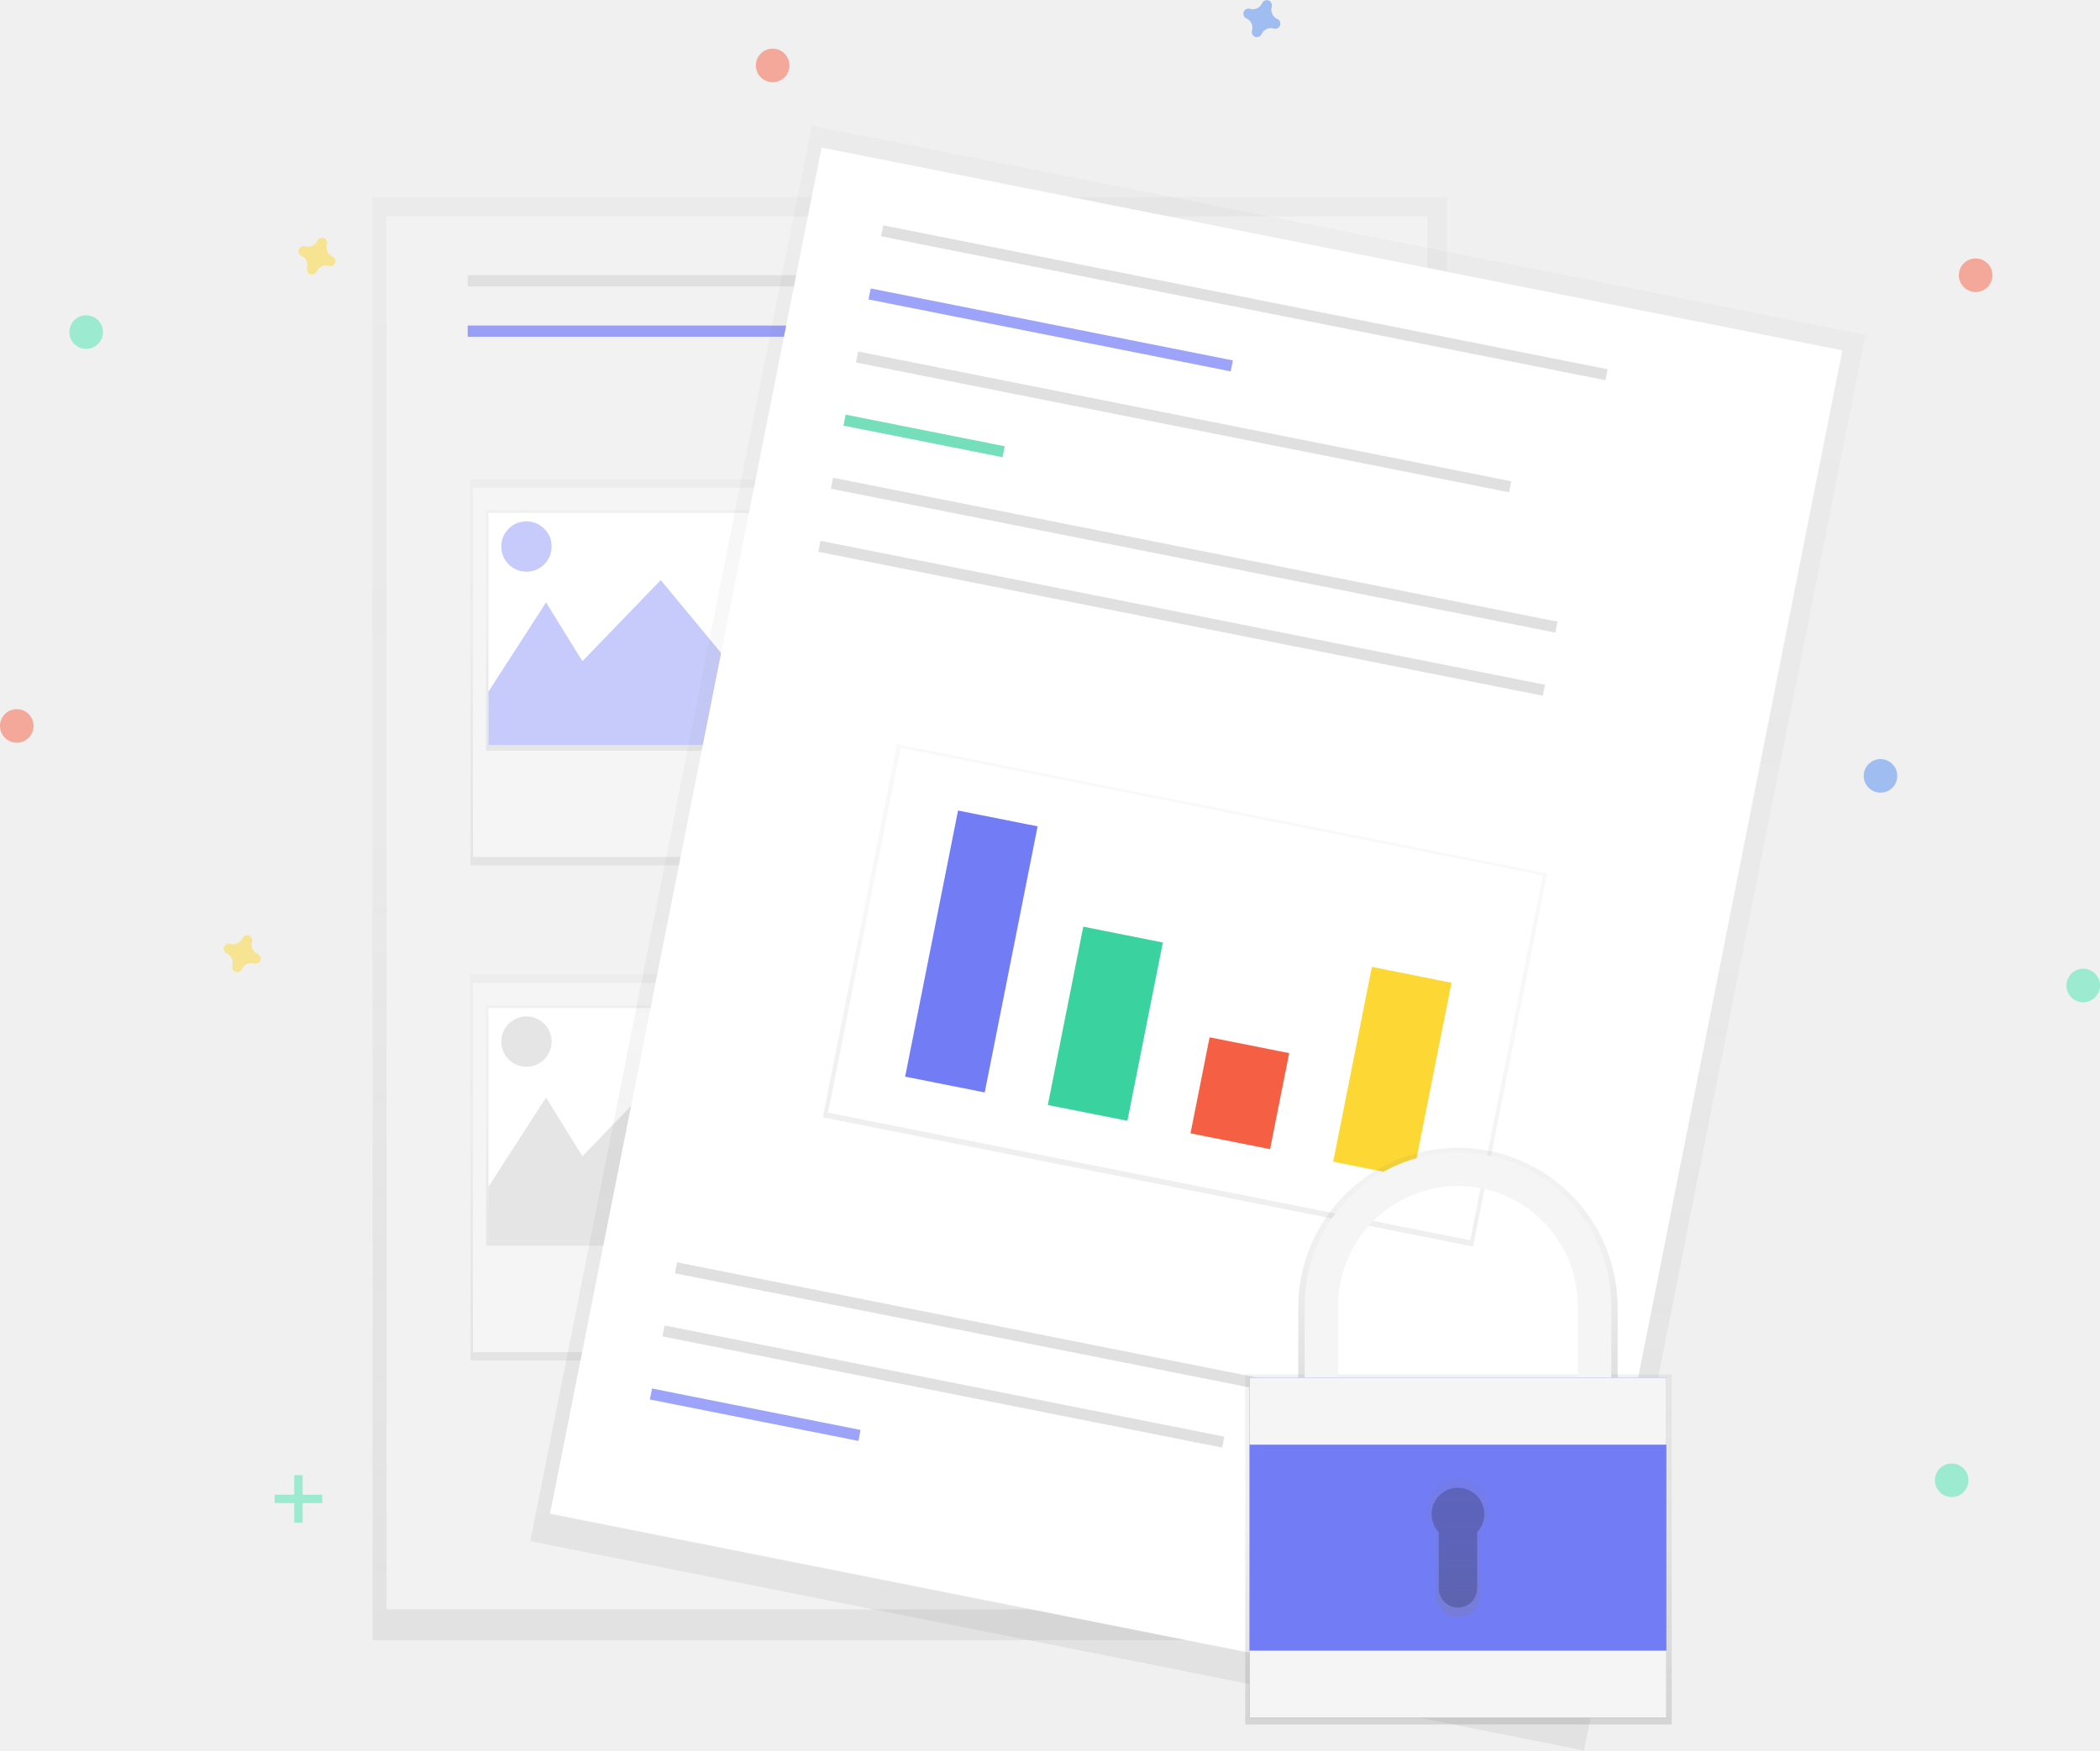
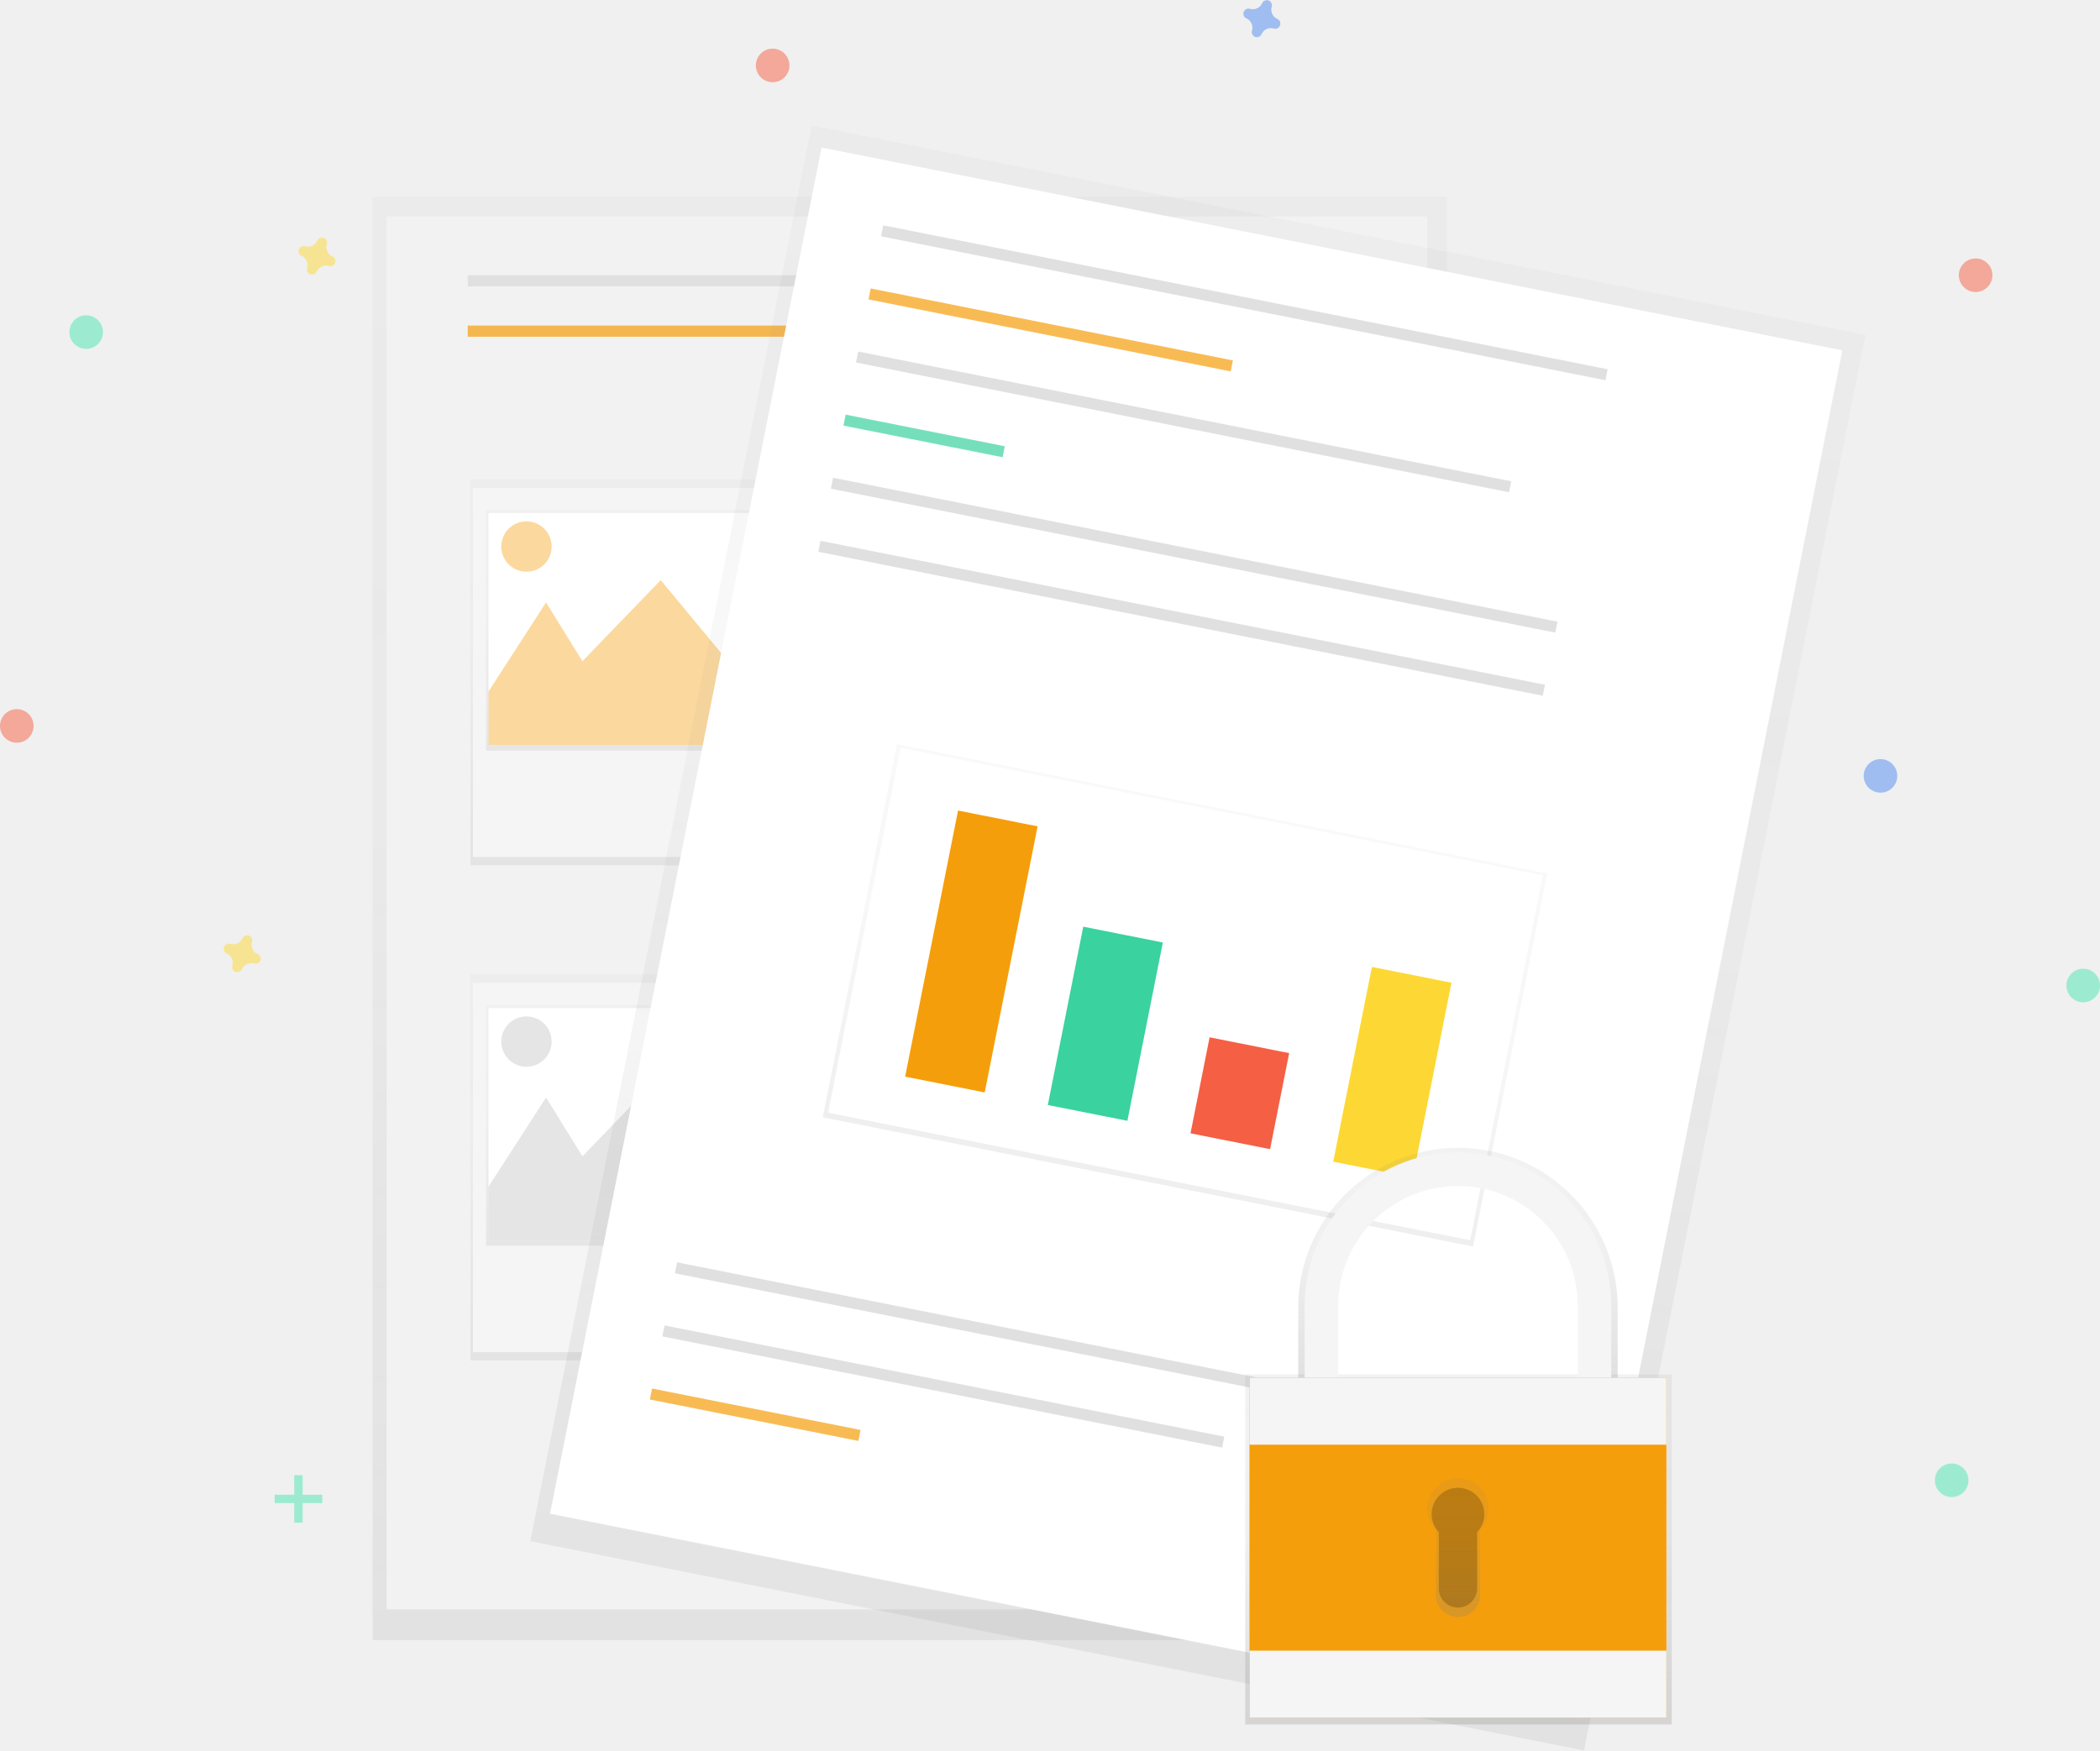
<svg xmlns="http://www.w3.org/2000/svg" xmlns:xlink="http://www.w3.org/1999/xlink" id="e8f68bdd-4984-4f2e-95b7-7fc8ec281257" data-name="Layer 1" width="918.14" height="765.54" viewBox="0 0 918.14 765.54">
  <defs>
    <linearGradient id="27aa7b70-b106-4a00-be67-693c8380e41d" x1="397.74" y1="717.25" x2="397.74" y2="86.11" gradientUnits="userSpaceOnUse">
      <stop offset="0" stop-color="gray" stop-opacity="0.25" />
      <stop offset="0.54" stop-color="gray" stop-opacity="0.12" />
      <stop offset="1" stop-color="gray" stop-opacity="0.1" />
    </linearGradient>
    <linearGradient id="46a816da-c484-41ec-8a6f-fbf14454d910" x1="288.88" y1="378.44" x2="288.88" y2="209.65" xlink:href="#27aa7b70-b106-4a00-be67-693c8380e41d" />
    <linearGradient id="32b634d8-28f1-48d9-a868-f602a2cad942" x1="288.88" y1="328.29" x2="288.88" y2="223.1" xlink:href="#27aa7b70-b106-4a00-be67-693c8380e41d" />
    <clipPath id="7a4c6aff-0be0-461b-a111-b3ae1b8fbf73" transform="translate(-140.93 -67.23)">
      <rect id="8cc91f6d-19b0-43cc-9c18-2faa83ac34ba" data-name="&lt;Rectangle&gt;" x="354.51" y="291.55" width="150.6" height="101.52" fill="#fff" />
    </clipPath>
    <linearGradient id="38f1cb81-8fac-4205-a0ff-a33ac00d354c" x1="288.88" y1="594.94" x2="288.88" y2="426.14" xlink:href="#27aa7b70-b106-4a00-be67-693c8380e41d" />
    <linearGradient id="6fc01aaf-135e-403e-a209-43b2a4fe59f1" x1="288.88" y1="544.79" x2="288.88" y2="439.6" xlink:href="#27aa7b70-b106-4a00-be67-693c8380e41d" />
    <clipPath id="79ce363a-d134-40e4-9f82-b96d04a36978" transform="translate(-140.93 -67.23)">
      <rect id="5b44e697-61fe-43bd-9a58-5f3e41301748" data-name="&lt;Rectangle&gt;" x="354.51" y="508.05" width="150.6" height="101.52" fill="#fff" />
    </clipPath>
    <linearGradient id="54803c44-522d-4b9e-9a34-f1f7b43e8483" x1="671.57" y1="760.34" x2="671.57" y2="129.2" gradientTransform="translate(1109.43 -194.1) rotate(90)" xlink:href="#27aa7b70-b106-4a00-be67-693c8380e41d" />
    <linearGradient id="089a6a47-adaa-499b-aefb-cd6464b62fb8" x1="670.96" y1="553.63" x2="670.96" y2="387.28" gradientTransform="translate(1129.51 -168.41) rotate(90)" xlink:href="#27aa7b70-b106-4a00-be67-693c8380e41d" />
    <linearGradient id="fd8d88e0-7826-450d-9e0b-001d1be709c2" x1="637.66" y1="754.12" x2="637.66" y2="601.05" xlink:href="#27aa7b70-b106-4a00-be67-693c8380e41d" />
    <linearGradient id="8d1793c5-b76e-44e2-a52e-569460402331" x1="778.37" y1="673.86" x2="778.37" y2="569.13" xlink:href="#27aa7b70-b106-4a00-be67-693c8380e41d" />
    <linearGradient id="4745700d-8097-45ff-9f71-625443fc4ad8" x1="778.37" y1="774.41" x2="778.37" y2="713.66" xlink:href="#27aa7b70-b106-4a00-be67-693c8380e41d" />
  </defs>
  <g opacity="0.5">
    <rect x="162.9" y="86.11" width="469.69" height="631.14" fill="url(#27aa7b70-b106-4a00-be67-693c8380e41d)" />
  </g>
  <rect x="169.02" y="94.67" width="455.01" height="609.12" fill="#f2f2f2" />
  <rect x="204.49" y="120.36" width="156.56" height="4.89" fill="#e0e0e0" />
-   <rect x="204.49" y="142.37" width="156.56" height="4.89" fill="#727cf5" opacity="0.7" />
+   <rect x="204.49" y="142.37" width="156.56" height="4.89" fill="#f59e0b" opacity="0.7" />
  <rect x="384.29" y="120.36" width="156.56" height="4.89" fill="#e0e0e0" />
  <rect x="408.75" y="259.8" width="156.56" height="4.89" fill="#e0e0e0" />
  <rect x="412.42" y="273.25" width="156.56" height="4.89" fill="#e0e0e0" />
  <rect x="419.76" y="286.7" width="156.56" height="4.89" fill="#e0e0e0" />
  <rect x="408.75" y="476.29" width="156.56" height="4.89" fill="#e0e0e0" />
  <rect x="412.42" y="489.75" width="156.56" height="4.89" fill="#e0e0e0" />
  <rect x="419.76" y="503.2" width="156.56" height="4.89" fill="#e0e0e0" />
  <g opacity="0.5">
    <rect x="205.71" y="209.65" width="166.35" height="168.79" fill="url(#46a816da-c484-41ec-8a6f-fbf14454d910)" />
  </g>
  <rect x="206.76" y="213.32" width="163.72" height="161.45" fill="#f5f5f5" />
  <g opacity="0.5">
    <rect x="212.53" y="223.1" width="152.7" height="105.19" fill="url(#32b634d8-28f1-48d9-a868-f602a2cad942)" />
  </g>
  <rect id="689f37f3-cc41-448d-b172-63ec123bc985" data-name="&lt;Rectangle&gt;" x="213.58" y="224.32" width="150.6" height="101.52" fill="#fff" />
  <g clip-path="url(#7a4c6aff-0be0-461b-a111-b3ae1b8fbf73)">
-     <polygon points="200.82 322.18 238.74 263.46 254.64 289.15 288.88 253.68 318.24 289.15 343.93 236.56 409.98 341.75 195.93 334.41 200.82 322.18" fill="#727cf5" opacity="0.4" />
-     <circle cx="230.17" cy="239" r="11.01" fill="#727cf5" opacity="0.4" />
+     <polygon points="200.82 322.18 238.74 263.46 254.64 289.15 288.88 253.68 318.24 289.15 343.93 236.56 409.98 341.75 195.93 334.41 200.82 322.18" fill="#f59e0b" opacity="0.4" />
+     <circle cx="230.17" cy="239" r="11.01" fill="#f59e0b" opacity="0.4" />
  </g>
  <g opacity="0.5">
    <rect x="205.71" y="426.14" width="166.35" height="168.79" fill="url(#38f1cb81-8fac-4205-a0ff-a33ac00d354c)" />
  </g>
  <rect x="206.76" y="429.81" width="163.72" height="161.45" fill="#f5f5f5" />
  <g opacity="0.5">
    <rect x="212.53" y="439.6" width="152.7" height="105.19" fill="url(#6fc01aaf-135e-403e-a209-43b2a4fe59f1)" />
  </g>
  <rect id="b429ac3a-f8a8-4171-bcce-5b6c002c0714" data-name="&lt;Rectangle&gt;" x="213.58" y="440.82" width="150.6" height="101.52" fill="#fff" />
  <g clip-path="url(#79ce363a-d134-40e4-9f82-b96d04a36978)">
    <polygon points="200.82 538.67 238.74 479.96 254.64 505.65 288.88 470.18 318.24 505.65 343.93 453.05 409.98 558.24 195.93 550.9 200.82 538.67" fill="#bdbdbd" opacity="0.4" />
    <circle cx="230.17" cy="455.5" r="11.01" fill="#bdbdbd" opacity="0.4" />
  </g>
  <g opacity="0.5">
    <rect x="349.09" y="242.63" width="631.14" height="469.69" transform="translate(-74.16 969.06) rotate(-78.76)" fill="url(#54803c44-522d-4b9e-9a34-f1f7b43e8483)" />
  </g>
  <rect x="359.37" y="247.33" width="609.12" height="455.01" transform="translate(-72.16 966.22) rotate(-78.76)" fill="#fff" />
  <rect x="523.5" y="197.22" width="322.91" height="4.89" transform="translate(-88.86 -196.94) rotate(11.24)" fill="#e0e0e0" />
  <rect x="433.36" y="650.7" width="322.91" height="4.89" transform="translate(-2.18 -170.66) rotate(11.24)" fill="#e0e0e0" />
  <rect x="428.58" y="671.14" width="249.52" height="4.89" transform="translate(1.01 -162.18) rotate(11.24)" fill="#e0e0e0" />
-   <rect x="424.6" y="683.47" width="92.96" height="4.89" transform="translate(1.84 -145.91) rotate(11.24)" fill="#727cf5" opacity="0.7" />
-   <rect x="519.57" y="209.08" width="161.45" height="4.89" transform="translate(-88.17 -180.2) rotate(11.24)" fill="#727cf5" opacity="0.7" />
+   <rect x="424.6" y="683.47" width="92.96" height="4.89" transform="translate(1.84 -145.91) rotate(11.24)" fill="#f59e0b" opacity="0.7" />
+   <rect x="519.57" y="209.08" width="161.45" height="4.89" transform="translate(-88.17 -180.2) rotate(11.24)" fill="#f59e0b" opacity="0.7" />
  <rect x="512.84" y="249.31" width="291.11" height="4.89" transform="translate(-79.21 -190.76) rotate(11.24)" fill="#e0e0e0" />
  <rect x="509.47" y="255.44" width="70.94" height="4.89" transform="translate(-80.19 -168.52) rotate(11.24)" fill="#3ad29f" opacity="0.7" />
  <rect x="501.56" y="307.59" width="322.91" height="4.89" transform="translate(-67.76 -190.54) rotate(11.24)" fill="#e0e0e0" />
  <g opacity="0.5">
    <rect x="575.87" y="357.6" width="166.35" height="289.88" transform="translate(-103.27 983.74) rotate(-78.76)" fill="url(#089a6a47-adaa-499b-aefb-cd6464b62fb8)" />
  </g>
  <rect x="516.06" y="420.61" width="286.22" height="162.68" transform="translate(-30.42 -186.11) rotate(11.24)" fill="#fff" />
  <rect x="496.08" y="335.18" width="322.91" height="4.89" transform="translate(-62.49 -188.94) rotate(11.24)" fill="#e0e0e0" />
-   <rect x="547.86" y="424.02" width="35.47" height="118.64" transform="translate(-35.84 -168.22) rotate(11.24)" fill="#727cf5" />
+   <rect x="547.86" y="424.02" width="35.47" height="118.64" transform="translate(-35.84 -168.22) rotate(11.24)" fill="#f59e0b" />
  <rect x="606.43" y="475.19" width="35.47" height="79.5" transform="translate(-28.56 -179.03) rotate(11.24)" fill="#3ad29f" />
  <rect x="665.23" y="523.93" width="35.47" height="42.81" transform="translate(-21.5 -189.92) rotate(11.24)" fill="#f55f44" />
  <rect x="731.91" y="492.72" width="35.47" height="86.84" transform="translate(-22.02 -203.09) rotate(11.24)" fill="#fdd835" />
  <g opacity="0.5">
    <rect x="128.65" y="645.09" width="3.67" height="20.79" fill="#47e6b1" />
    <rect x="269.58" y="712.31" width="3.67" height="20.79" transform="translate(853.2 384.07) rotate(90)" fill="#47e6b1" />
  </g>
  <path d="M699.44,75.56a4.49,4.49,0,0,1-2.5-5.43,2.16,2.16,0,0,0,.1-.5h0a2.25,2.25,0,0,0-4-1.49h0a2.16,2.16,0,0,0-.25.44,4.49,4.49,0,0,1-5.43,2.5,2.16,2.16,0,0,0-.5-.1h0a2.25,2.25,0,0,0-1.49,4h0a2.16,2.16,0,0,0,.44.25,4.49,4.49,0,0,1,2.5,5.43,2.16,2.16,0,0,0-.1.5h0a2.25,2.25,0,0,0,4,1.49h0a2.16,2.16,0,0,0,.25-.44,4.49,4.49,0,0,1,5.43-2.5,2.16,2.16,0,0,0,.5.1h0a2.25,2.25,0,0,0,1.49-4h0A2.16,2.16,0,0,0,699.44,75.56Z" transform="translate(-140.93 -67.23)" fill="#4d8af0" opacity="0.5" />
  <path d="M286.33,179.4a4.49,4.49,0,0,1-2.5-5.43,2.16,2.16,0,0,0,.1-.5h0a2.25,2.25,0,0,0-4-1.49h0a2.16,2.16,0,0,0-.25.44,4.49,4.49,0,0,1-5.43,2.5,2.16,2.16,0,0,0-.5-.1h0a2.25,2.25,0,0,0-1.49,4h0a2.16,2.16,0,0,0,.44.25,4.49,4.49,0,0,1,2.5,5.43,2.16,2.16,0,0,0-.1.5h0a2.25,2.25,0,0,0,4,1.49h0a2.16,2.16,0,0,0,.25-.44,4.49,4.49,0,0,1,5.43-2.5,2.16,2.16,0,0,0,.5.1h0a2.25,2.25,0,0,0,1.49-4h0A2.16,2.16,0,0,0,286.33,179.4Z" transform="translate(-140.93 -67.23)" fill="#fdd835" opacity="0.5" />
  <path d="M253.63,484.46a4.49,4.49,0,0,1-2.5-5.43,2.16,2.16,0,0,0,.1-.5h0a2.25,2.25,0,0,0-4-1.49h0a2.16,2.16,0,0,0-.25.44,4.49,4.49,0,0,1-5.43,2.5,2.16,2.16,0,0,0-.5-.1h0a2.25,2.25,0,0,0-1.49,4h0a2.16,2.16,0,0,0,.44.25,4.49,4.49,0,0,1,2.5,5.43,2.16,2.16,0,0,0-.1.5h0a2.25,2.25,0,0,0,4,1.49h0a2.16,2.16,0,0,0,.25-.44,4.49,4.49,0,0,1,5.43-2.5,2.16,2.16,0,0,0,.5.1h0a2.25,2.25,0,0,0,1.49-4h0A2.16,2.16,0,0,0,253.63,484.46Z" transform="translate(-140.93 -67.23)" fill="#fdd835" opacity="0.5" />
  <circle cx="337.81" cy="28.62" r="7.34" fill="#f55f44" opacity="0.5" />
  <circle cx="7.34" cy="317.46" r="7.34" fill="#f55f44" opacity="0.5" />
  <circle cx="863.76" cy="120.36" r="7.34" fill="#f55f44" opacity="0.5" />
  <circle cx="822.17" cy="339.3" r="7.34" fill="#4d8af0" opacity="0.5" />
  <circle cx="37.68" cy="145.22" r="7.34" fill="#47e6b1" opacity="0.5" />
  <circle cx="853.29" cy="647.34" r="7.34" fill="#47e6b1" opacity="0.5" />
  <circle cx="910.8" cy="430.97" r="7.34" fill="#47e6b1" opacity="0.5" />
  <rect x="544.42" y="601.05" width="186.48" height="153.07" fill="url(#fd8d88e0-7826-450d-9e0b-001d1be709c2)" />
  <path d="M723.82,639a54.55,54.55,0,0,1,109.1,0v34.91h15.27V639a69.82,69.82,0,0,0-139.65,0v34.91h15.27Z" transform="translate(-140.93 -67.23)" fill="url(#8d1793c5-b76e-44e2-a52e-569460402331)" />
  <path d="M726,638.25a52.37,52.37,0,1,1,104.74,0v33.52H845.4V638.25a67,67,0,0,0-134.06,0v33.52H726Z" transform="translate(-140.93 -67.23)" fill="#f5f5f5" />
-   <rect x="546.32" y="602.45" width="182.24" height="148.73" fill="#727cf5" />
+   <rect x="546.32" y="602.45" width="182.24" height="148.73" fill="#f59e0b" />
  <rect x="546.32" y="602.45" width="182.24" height="148.73" fill="#f5f5f5" />
-   <rect x="546.32" y="631.77" width="182.24" height="90.07" fill="#727cf5" />
+   <rect x="546.32" y="631.77" width="182.24" height="90.07" fill="#f59e0b" />
  <path d="M791.73,727a13.36,13.36,0,1,0-23.08,9.15v28.51a9.72,9.72,0,0,0,19.44,0V736.18A13.3,13.3,0,0,0,791.73,727Z" transform="translate(-140.93 -67.23)" fill="url(#4745700d-8097-45ff-9f71-625443fc4ad8)" />
  <path d="M789.89,729.38a11.52,11.52,0,1,0-19.9,7.89v24.58a8.38,8.38,0,1,0,16.76,0V737.27A11.47,11.47,0,0,0,789.89,729.38Z" transform="translate(-140.93 -67.23)" opacity="0.2" />
</svg>
